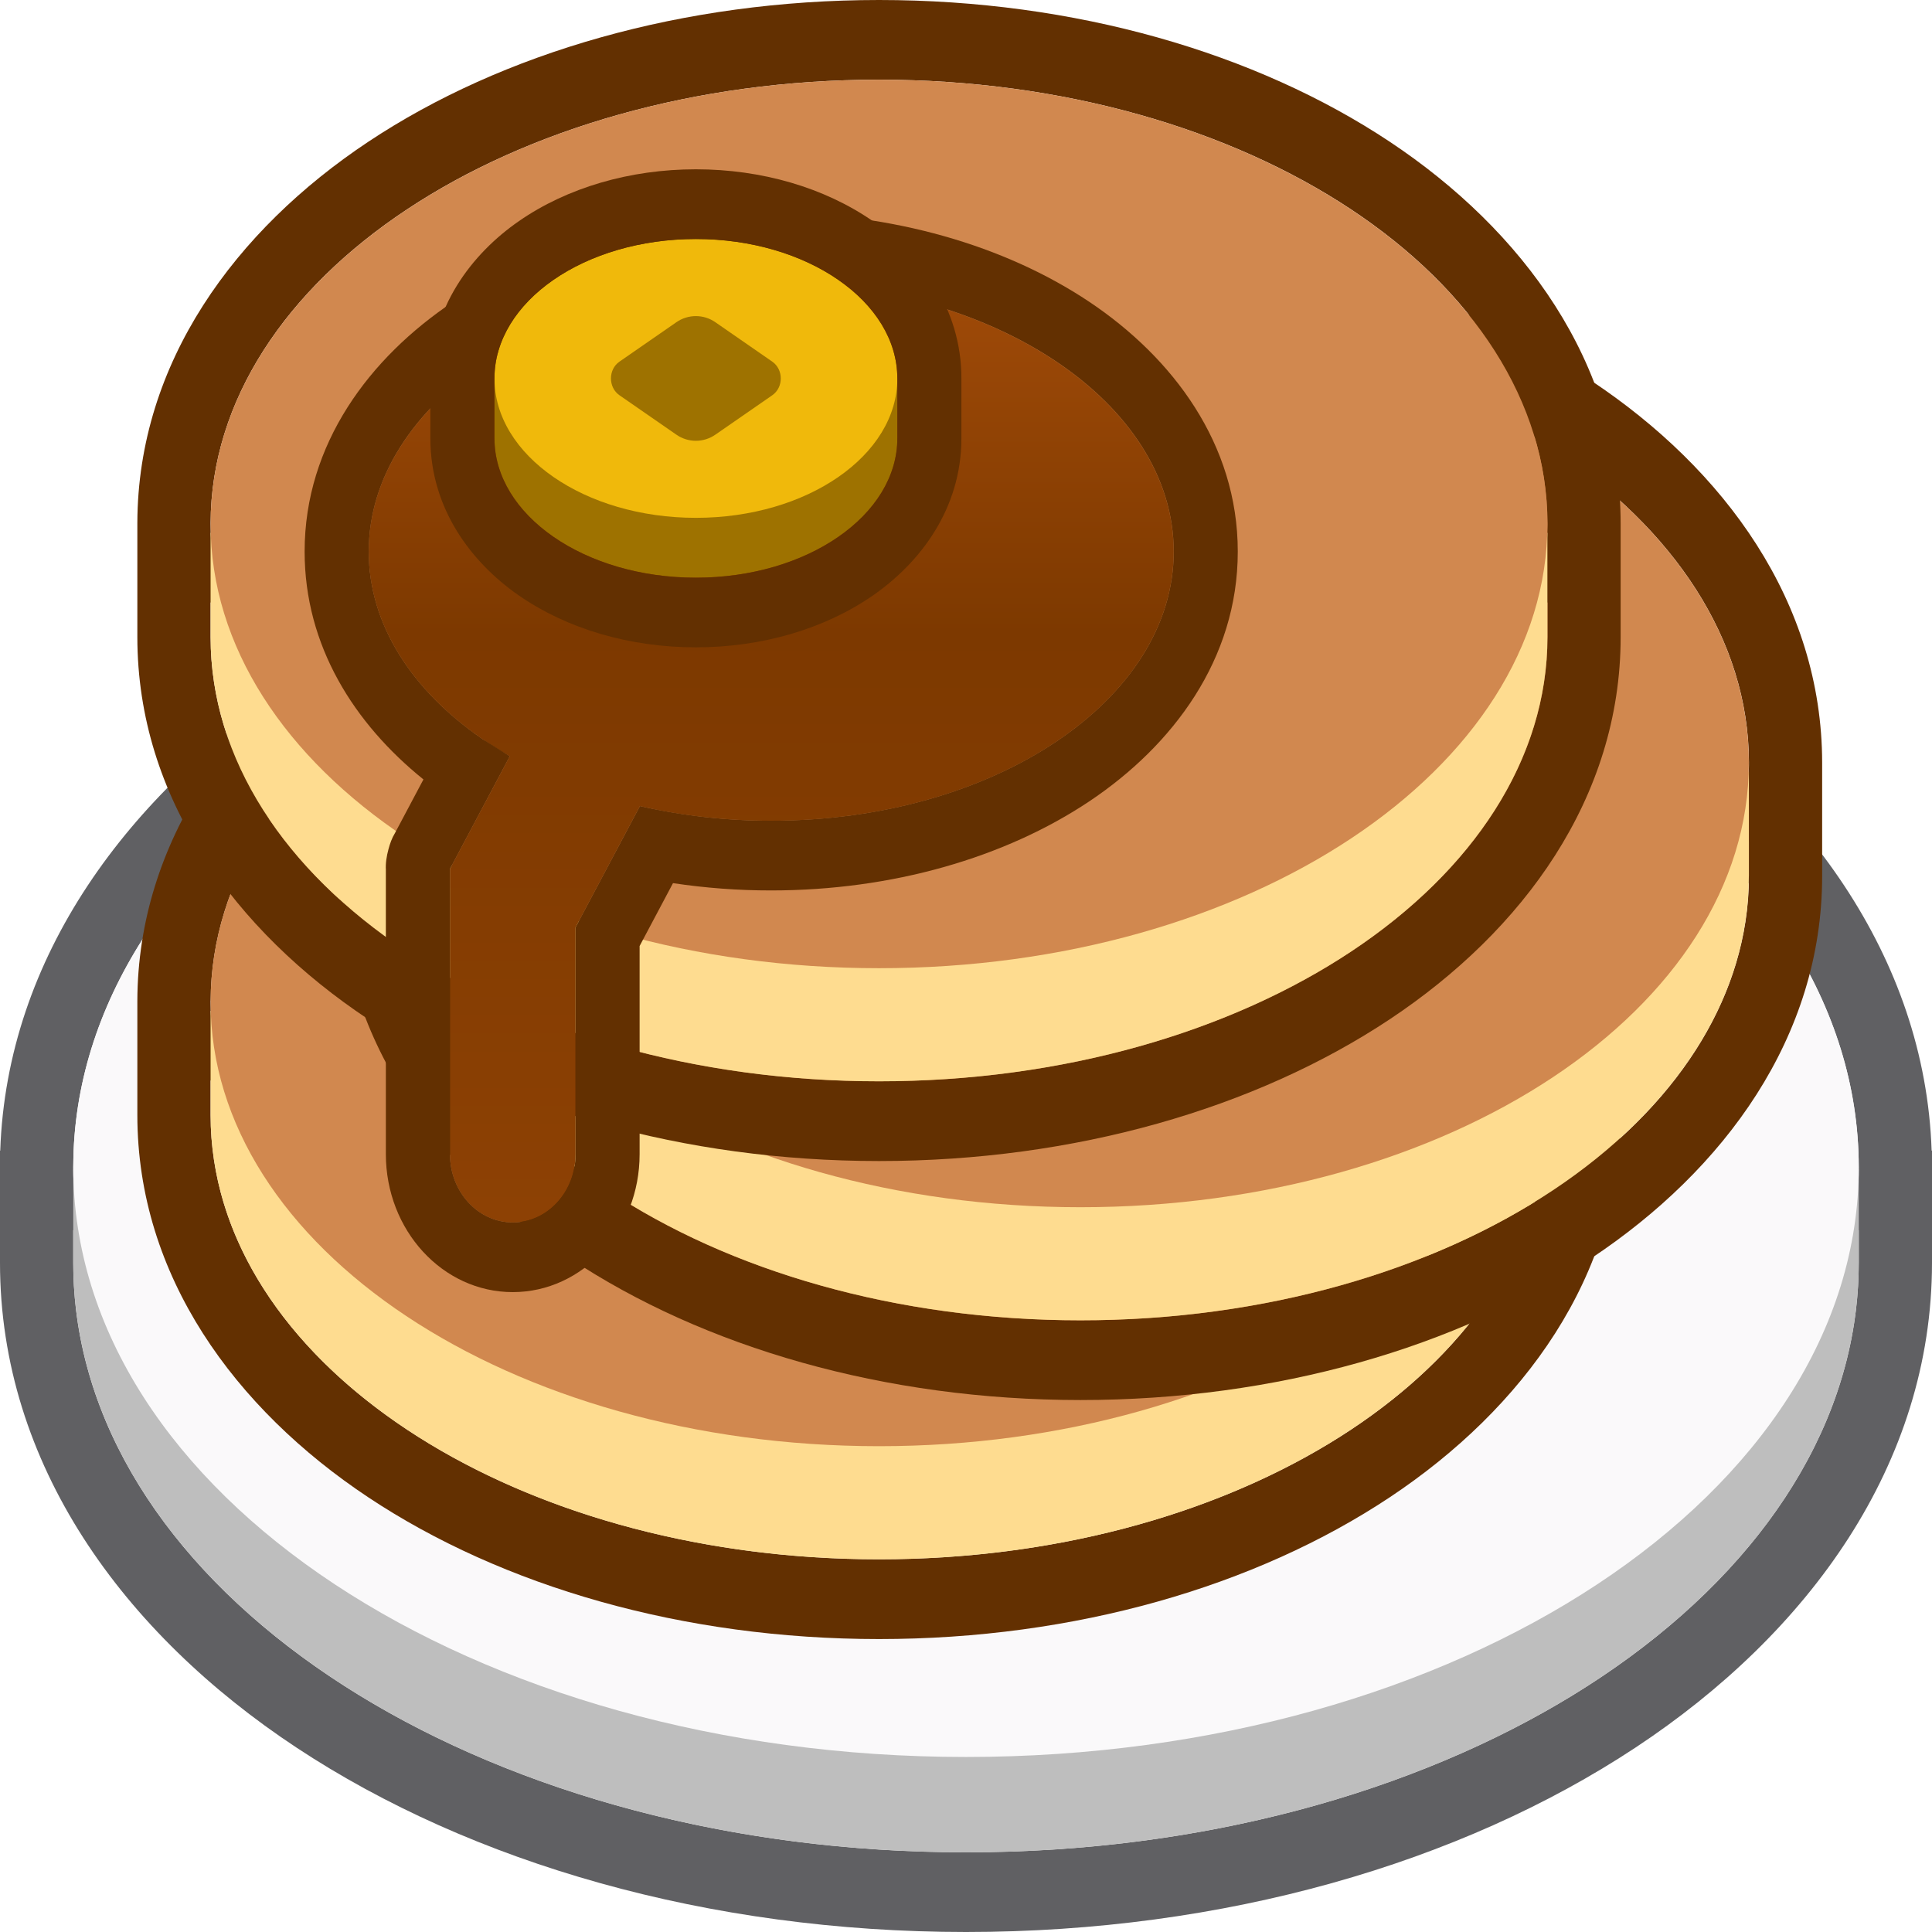
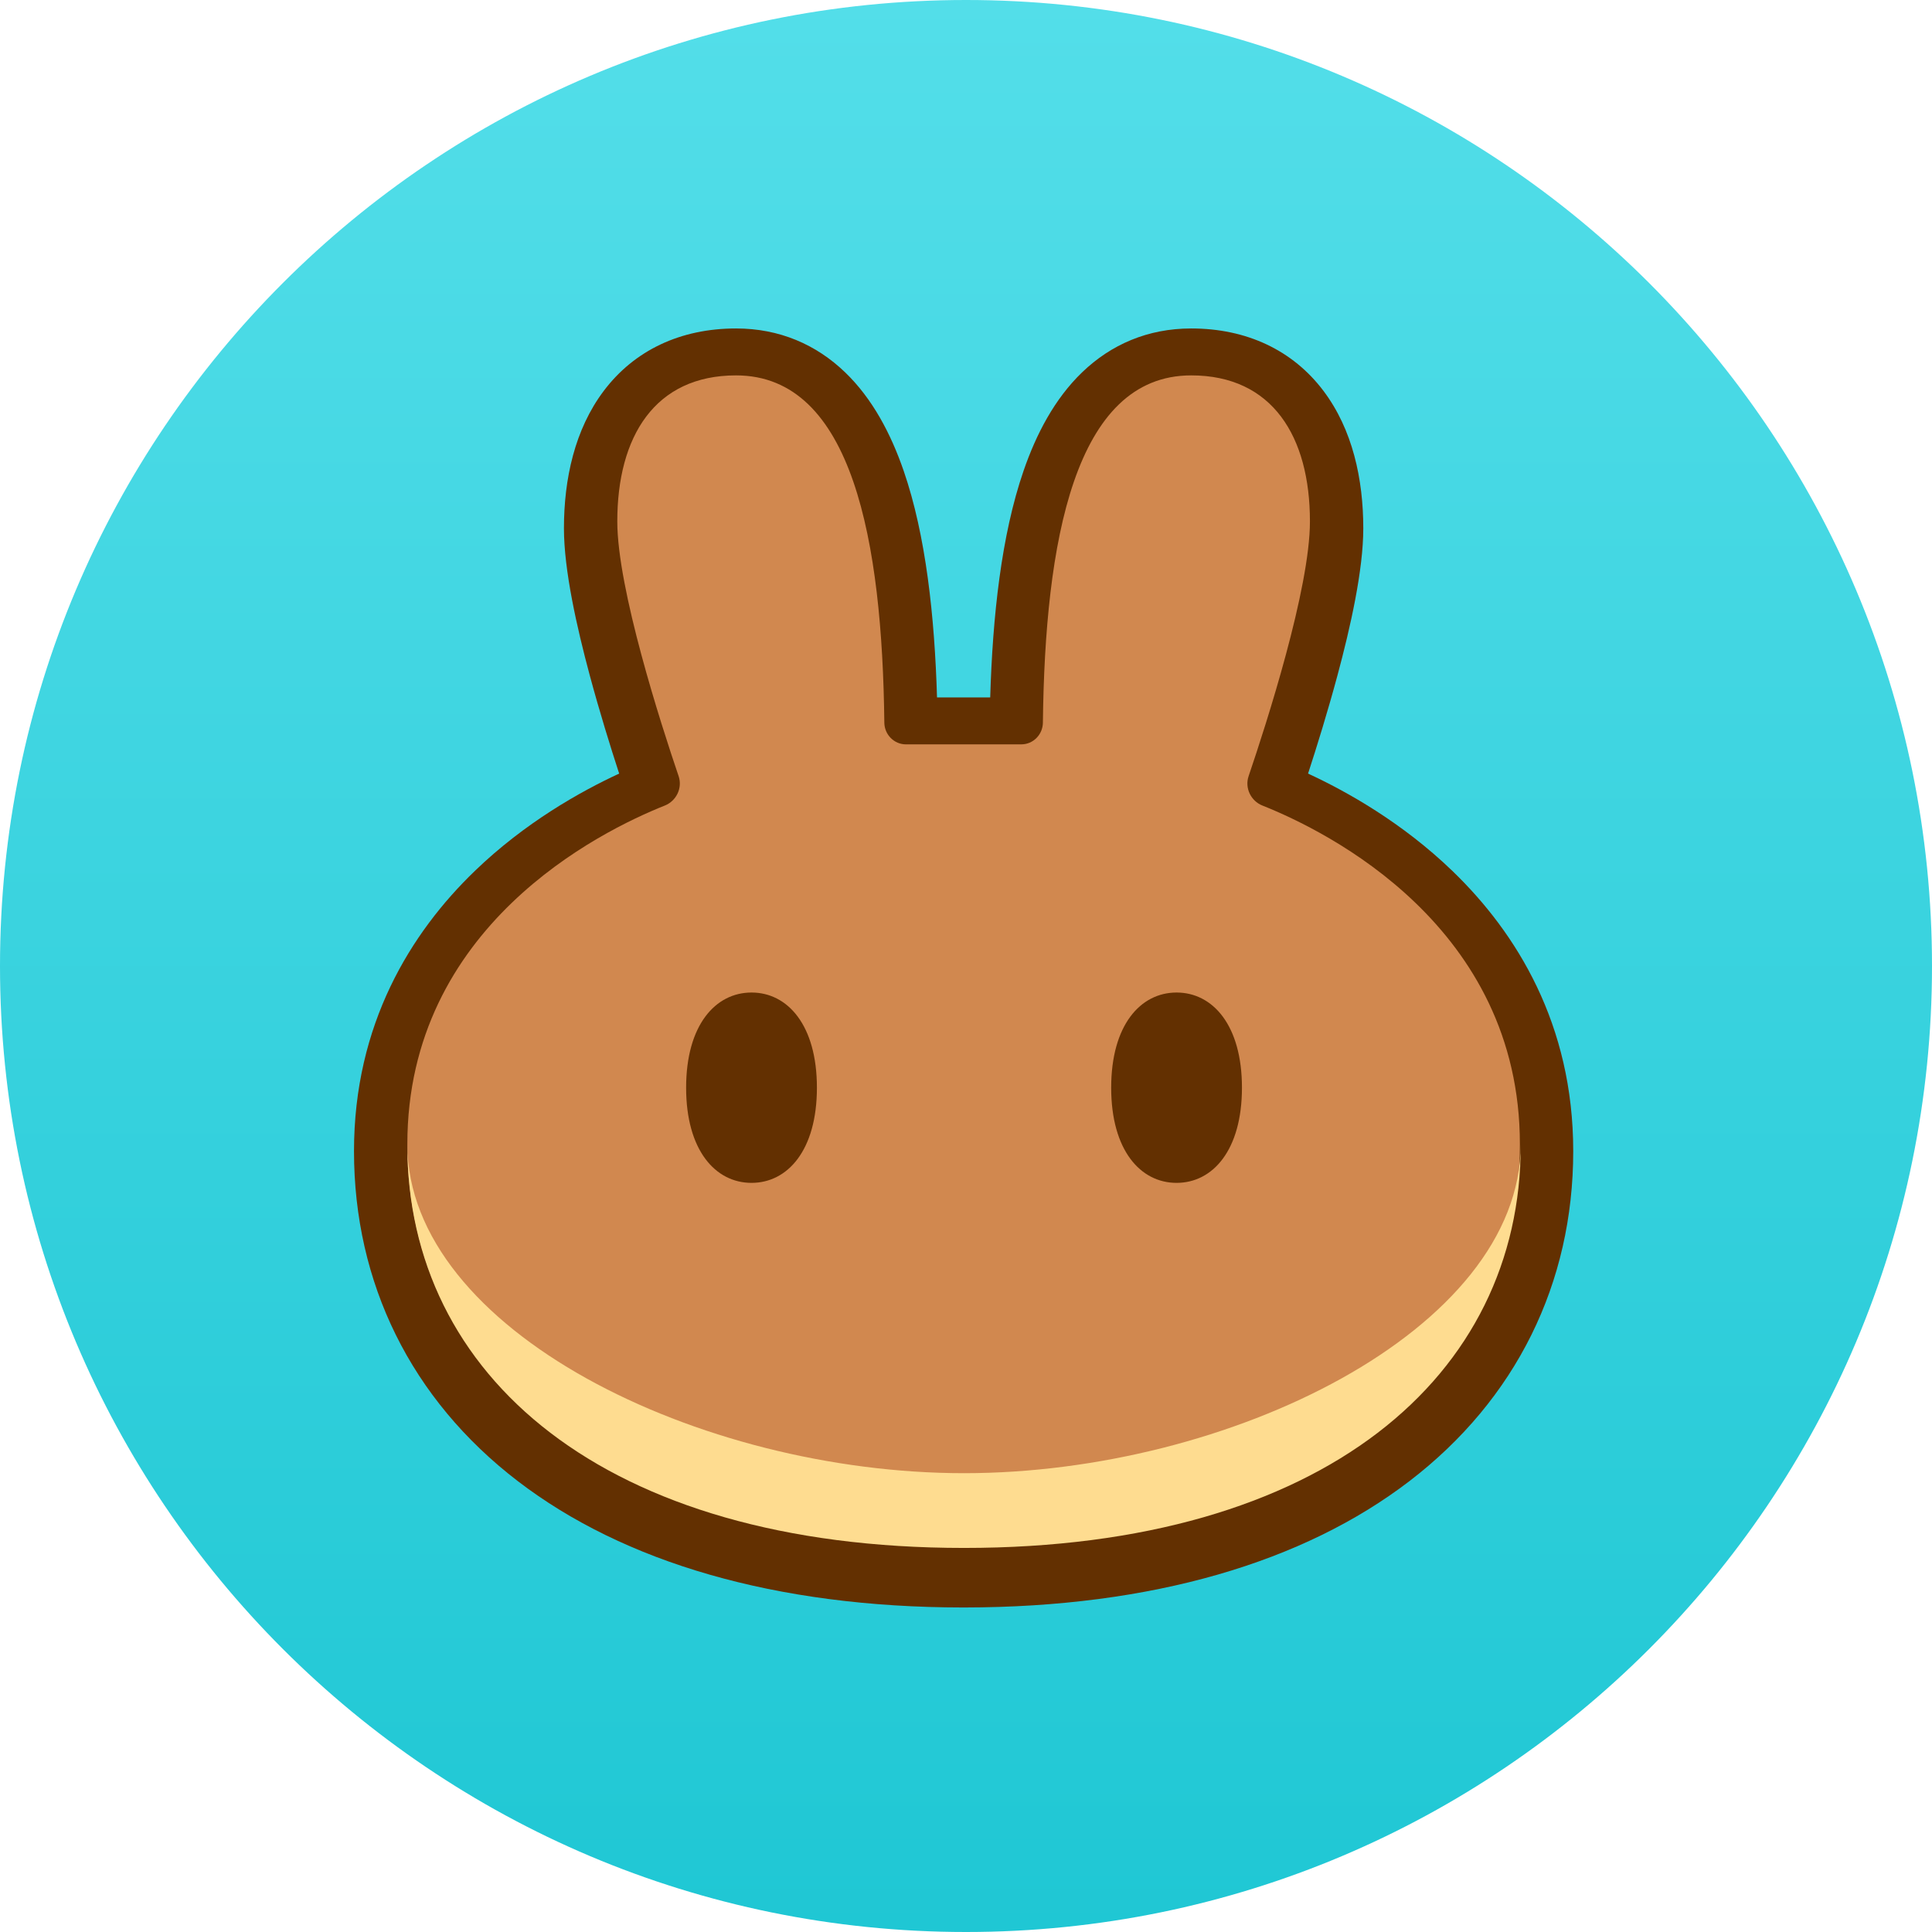
- <svg xmlns="http://www.w3.org/2000/svg" width="64" height="64" fill="none">
-   <style>.B{fill-rule:evenodd}.C{fill:#633001}.D{fill:#fedc90}.E{fill:#d1884f}</style>
-   <path fill="#606063" d="M2.438 38.115l-.012.556c0 .704.056 1.398.166 2.083h-.166v1.077a13.12 13.12 0 0 0 .093 1.562C3.725 53.45 16.463 61.36 32 61.36s28.275-7.912 29.48-17.967a13.11 13.11 0 0 0 .093-1.562v-1.077h-.166a13.13 13.13 0 0 0 .166-2.083 13.2 13.2 0 0 0-.012-.556C61.116 27.587 48.05 19.143 32 19.143S2.884 27.587 2.438 38.115zm-2.43 0c.22-6.424 4.233-11.82 9.82-15.51 5.79-3.824 13.635-6.103 22.17-6.103s16.38 2.28 22.17 6.103c5.586 3.69 9.6 9.085 9.82 15.51H64v3.716c0 6.67-4.082 12.27-9.83 16.065C48.38 61.72 40.536 64 32 64s-16.38-2.28-22.17-6.103C4.082 54.102 0 48.5 0 41.832v-3.716h.01z" class="B" />
-   <path fill="#bebebe" d="M61.574 41.832c0 10.786-13.24 19.53-29.574 19.53S2.427 52.618 2.427 41.832V38.74h59.147v3.092z" />
-   <path fill="#faf9fa" d="M61.574 38.672c0 10.786-13.24 19.53-29.574 19.53S2.427 49.458 2.427 38.672 15.667 19.143 32 19.143s29.574 8.743 29.574 19.53z" />
-   <path d="M6.977 33.155v.037a10.01 10.01 0 0 0 .345 2.602h-.345v1.144c0 .505.038 1.004.113 1.495 1.127 7.426 10.56 13.22 22.03 13.22s20.902-5.796 22.03-13.22a9.95 9.95 0 0 0 .113-1.495v-1.144h-.345a10.02 10.02 0 0 0 .345-2.53v-.073-.037c-.03-8.11-9.932-14.68-22.142-14.68s-22.112 6.57-22.142 14.68zm-2.427 0h0v3.783c0 5.33 3.24 9.73 7.646 12.66 4.447 2.956 10.436 4.698 16.922 4.698s12.475-1.742 16.922-4.698c4.405-2.928 7.646-7.327 7.646-12.66v-3.746c0-5.33-3.24-9.73-7.646-12.658-4.447-2.956-10.436-4.698-16.922-4.698s-12.475 1.742-16.922 4.698c-4.395 2.92-7.632 7.307-7.646 12.622z" class="B C" />
-   <path d="M51.26 36.938c0 8.128-9.913 14.717-22.142 14.717S6.976 45.066 6.976 36.938v-3.453H51.26v3.453z" class="D" />
-   <path d="M51.26 33.19c0 8.128-9.913 14.717-22.142 14.717S6.976 41.32 6.976 33.19 16.9 18.474 29.118 18.474 51.26 25.063 51.26 33.19z" class="E" />
-   <path d="M13.65 25.237v.037a10.01 10.01 0 0 0 .345 2.602h-.345v1.144c0 .505.038 1.004.113 1.495 1.127 7.426 10.56 13.222 22.03 13.222s20.902-5.796 22.03-13.222a9.96 9.96 0 0 0 .113-1.495v-1.144h-.345c.22-.822.34-1.667.345-2.53v-.073-.037c-.03-8.11-9.932-14.68-22.142-14.68s-22.112 6.57-22.142 14.68zm-2.426 0h0v3.783c0 5.33 3.24 9.73 7.647 12.66 4.447 2.956 10.436 4.698 16.922 4.698s12.475-1.742 16.922-4.698c4.405-2.928 7.646-7.327 7.646-12.66v-3.746c0-5.33-3.24-9.73-7.646-12.66-4.447-2.956-10.436-4.698-16.922-4.698S23.316 9.66 18.87 12.615c-4.395 2.92-7.632 7.307-7.646 12.622z" class="B C" />
-   <path d="M57.933 29.02c0 8.128-9.913 14.717-22.142 14.717S13.65 37.148 13.65 29.02v-3.453h44.284v3.453z" class="D" />
-   <path d="M57.933 25.274c0 8.128-9.913 14.717-22.142 14.717S13.65 33.402 13.65 25.274s9.913-14.717 22.142-14.717 22.142 6.59 22.142 14.717z" class="E" />
-   <path d="M6.977 17.32v.037a10.01 10.01 0 0 0 .345 2.602h-.345v1.144c0 .505.038 1.004.113 1.495 1.127 7.426 10.56 13.22 22.03 13.22s20.902-5.796 22.03-13.22a9.95 9.95 0 0 0 .113-1.495V19.96h-.345a10.02 10.02 0 0 0 .345-2.53v-.073-.037C51.23 9.208 41.33 2.64 29.12 2.64S7.006 9.208 6.977 17.32zm-2.427 0h0v3.783c0 5.33 3.24 9.73 7.646 12.66 4.447 2.956 10.436 4.698 16.922 4.698s12.475-1.742 16.922-4.698c4.405-2.928 7.646-7.327 7.646-12.66v-3.746c0-5.33-3.24-9.73-7.646-12.66C41.594 1.742 35.605 0 29.12 0S16.643 1.742 12.197 4.698C7.802 7.62 4.565 12.005 4.55 17.32z" class="B C" />
-   <path d="M51.26 21.103c0 8.128-9.913 14.717-22.142 14.717S6.976 29.23 6.976 21.103V17.65H51.26v3.453z" class="D" />
-   <path d="M51.26 17.356c0 8.128-9.913 14.717-22.142 14.717S6.976 25.484 6.976 17.356 16.9 2.64 29.118 2.64 51.26 9.228 51.26 17.356z" class="E" />
-   <g class="B">
-     <path fill="url(#A)" d="M12.214 18.272c0 2.714 1.813 5.144 4.673 6.78l-1.982 3.733v9.448c0 1.25.93 2.262 2.08 2.262s2.08-1.013 2.08-2.262V30.72l2.132-4.016c1.363.314 2.827.485 4.35.485 7.364 0 13.333-3.992 13.333-8.916S32.9 9.356 25.547 9.356s-13.333 3.992-13.333 8.916z" />
-     <path d="M16.887 25.05l-.91-.572c-2.33-1.605-3.762-3.794-3.762-6.207 0-4.924 5.97-8.916 13.333-8.916s13.333 3.992 13.333 8.916-5.97 8.916-13.333 8.916a19.39 19.39 0 0 1-4.35-.485l-2.132 4.016v7.514c0 1.25-.93 2.262-2.08 2.262s-2.08-1.013-2.08-2.262v-9.448l1.982-3.733zm-4.105 3.773v9.408c0 2.525 1.882 4.572 4.203 4.572s4.203-2.047 4.203-4.57v-6.895l1.106-2.083a21.73 21.73 0 0 0 3.253.242c4 0 7.74-1.082 10.54-2.953 2.764-1.848 4.916-4.708 4.916-8.272S38.85 11.85 36.087 10c-2.798-1.87-6.53-2.953-10.54-2.953S17.805 8.13 15.007 10c-2.764 1.848-4.916 4.708-4.916 8.27 0 3.128 1.647 5.704 3.936 7.55l-.945 1.78c-.1.164-.162.34-.213.53-.062.228-.1.462-.086.694z" class="C" />
-   </g>
-   <g fill="#9e7200">
-     <path d="M16.38 14.516c0 2.55 2.988 4.62 6.673 4.62s6.673-2.068 6.673-4.62-2.988-4.62-6.673-4.62-6.673 2.068-6.673 4.62z" />
-     <path d="M16.38 12.536h13.346v1.98H16.38v-1.98z" />
-   </g>
-   <path fill="#f0b90b" d="M16.38 12.536c0 2.55 2.988 4.618 6.673 4.618s6.673-2.068 6.673-4.618-2.988-4.62-6.673-4.62-6.673 2.068-6.673 4.62z" />
-   <path fill="#9e7200" d="M20.52 11.98l1.88-1.302a1.13 1.13 0 0 1 1.303 0l1.88 1.302c.375.26.375.854 0 1.113l-1.88 1.302a1.13 1.13 0 0 1-1.303 0l-1.88-1.302c-.375-.26-.375-.854 0-1.113z" />
-   <path d="M17.194 7.322c1.597-1.106 3.674-1.714 5.858-1.714s4.26.608 5.858 1.714c1.572 1.088 2.938 2.875 2.938 5.214v1.98c0 2.34-1.366 4.126-2.938 5.214-1.597 1.105-3.674 1.714-5.858 1.714s-4.26-.608-5.858-1.714c-1.572-1.088-2.938-2.875-2.938-5.214v-1.98c0-2.34 1.366-4.126 2.938-5.214zm5.858.596c-3.685 0-6.673 2.068-6.673 4.62v1.98c0 2.55 2.988 4.62 6.673 4.62s6.673-2.068 6.673-4.62v-1.98c0-2.55-2.988-4.62-6.673-4.62z" class="B C" />
+ <svg xmlns="http://www.w3.org/2000/svg" width="96" height="96" viewBox="0 0 96 96" fill="none">
+   <circle cx="48" cy="48" r="48" fill="url(#cake_logo_gradeint)" />
+   <path fill-rule="evenodd" clip-rule="evenodd" d="M47.858 79.875C38.516 79.868 30.991 77.626 25.734 73.6C20.413 69.525 17.59 63.743 17.59 57.2C17.59 50.896 20.407 46.35 23.594 43.277C26.091 40.869 28.847 39.327 30.766 38.439C30.332 37.108 29.791 35.364 29.306 33.563C28.658 31.153 28.022 28.326 28.022 26.254C28.022 23.802 28.557 21.339 29.999 19.425C31.522 17.404 33.815 16.321 36.573 16.321C38.729 16.321 40.559 17.12 41.992 18.5C43.362 19.818 44.273 21.57 44.903 23.395C46.009 26.603 46.44 30.633 46.56 34.655H49.203C49.323 30.633 49.754 26.603 50.86 23.395C51.489 21.57 52.401 19.818 53.771 18.5C55.204 17.12 57.034 16.321 59.19 16.321C61.948 16.321 64.241 17.404 65.764 19.425C67.206 21.339 67.741 23.802 67.741 26.254C67.741 28.326 67.105 31.153 66.457 33.563C65.972 35.364 65.431 37.108 64.997 38.439C66.916 39.327 69.672 40.869 72.169 43.277C75.356 46.35 78.173 50.896 78.173 57.2C78.173 63.743 75.35 69.525 70.029 73.6C64.772 77.626 57.247 79.868 47.905 79.875H47.858Z" fill="#633001" />
+   <path d="M36.573 18.653C32.533 18.653 30.673 21.698 30.673 25.909C30.673 29.256 32.834 35.959 33.721 38.569C33.92 39.156 33.606 39.799 33.035 40.027C29.797 41.316 20.241 46.039 20.241 56.855C20.241 68.248 29.952 76.838 47.86 76.852C47.867 76.852 47.874 76.852 47.881 76.852C47.889 76.852 47.896 76.852 47.903 76.852C65.811 76.838 75.522 68.248 75.522 56.855C75.522 46.039 65.966 41.316 62.728 40.027C62.156 39.799 61.843 39.156 62.042 38.569C62.929 35.959 65.09 29.256 65.09 25.909C65.09 21.698 63.23 18.653 59.19 18.653C53.374 18.653 51.924 26.975 51.821 35.907C51.814 36.503 51.337 36.987 50.746 36.987H45.016C44.426 36.987 43.949 36.503 43.942 35.907C43.839 26.975 42.389 18.653 36.573 18.653Z" fill="#D1884F" />
+   <path d="M47.903 73.202C34.745 73.202 20.264 66.087 20.241 56.876C20.241 56.891 20.241 56.905 20.241 56.919C20.241 68.322 29.968 76.916 47.903 76.916C65.838 76.916 75.564 68.322 75.564 56.919C75.564 56.905 75.564 56.891 75.564 56.876C75.542 66.087 61.061 73.202 47.903 73.202Z" fill="#FEDC90" />
+   <path d="M40.592 54.047C40.592 57.157 39.137 58.776 37.343 58.776C35.548 58.776 34.093 57.157 34.093 54.047C34.093 50.938 35.548 49.318 37.343 49.318C39.137 49.318 40.592 50.938 40.592 54.047Z" fill="#633001" />
+   <path d="M61.712 54.047C61.712 57.157 60.258 58.776 58.463 58.776C56.668 58.776 55.214 57.157 55.214 54.047C55.214 50.938 56.668 49.318 58.463 49.318C60.258 49.318 61.712 50.938 61.712 54.047Z" fill="#633001" />
  <defs>
-     <linearGradient id="A" x1="25.691" x2="25.691" y1="9.655" y2="40.261" gradientUnits="userSpaceOnUse">
-       <stop stop-color="#9f4a08" />
-       <stop offset=".37" stop-color="#7d3900" />
-       <stop offset="1" stop-color="#8d4104" />
+     <linearGradient id="cake_logo_gradeint" x1="48" y1="0" x2="48" y2="96" gradientUnits="userSpaceOnUse">
+       <stop stop-color="#53DEE9" />
+       <stop offset="1" stop-color="#1FC7D4" />
    </linearGradient>
  </defs>
</svg>
